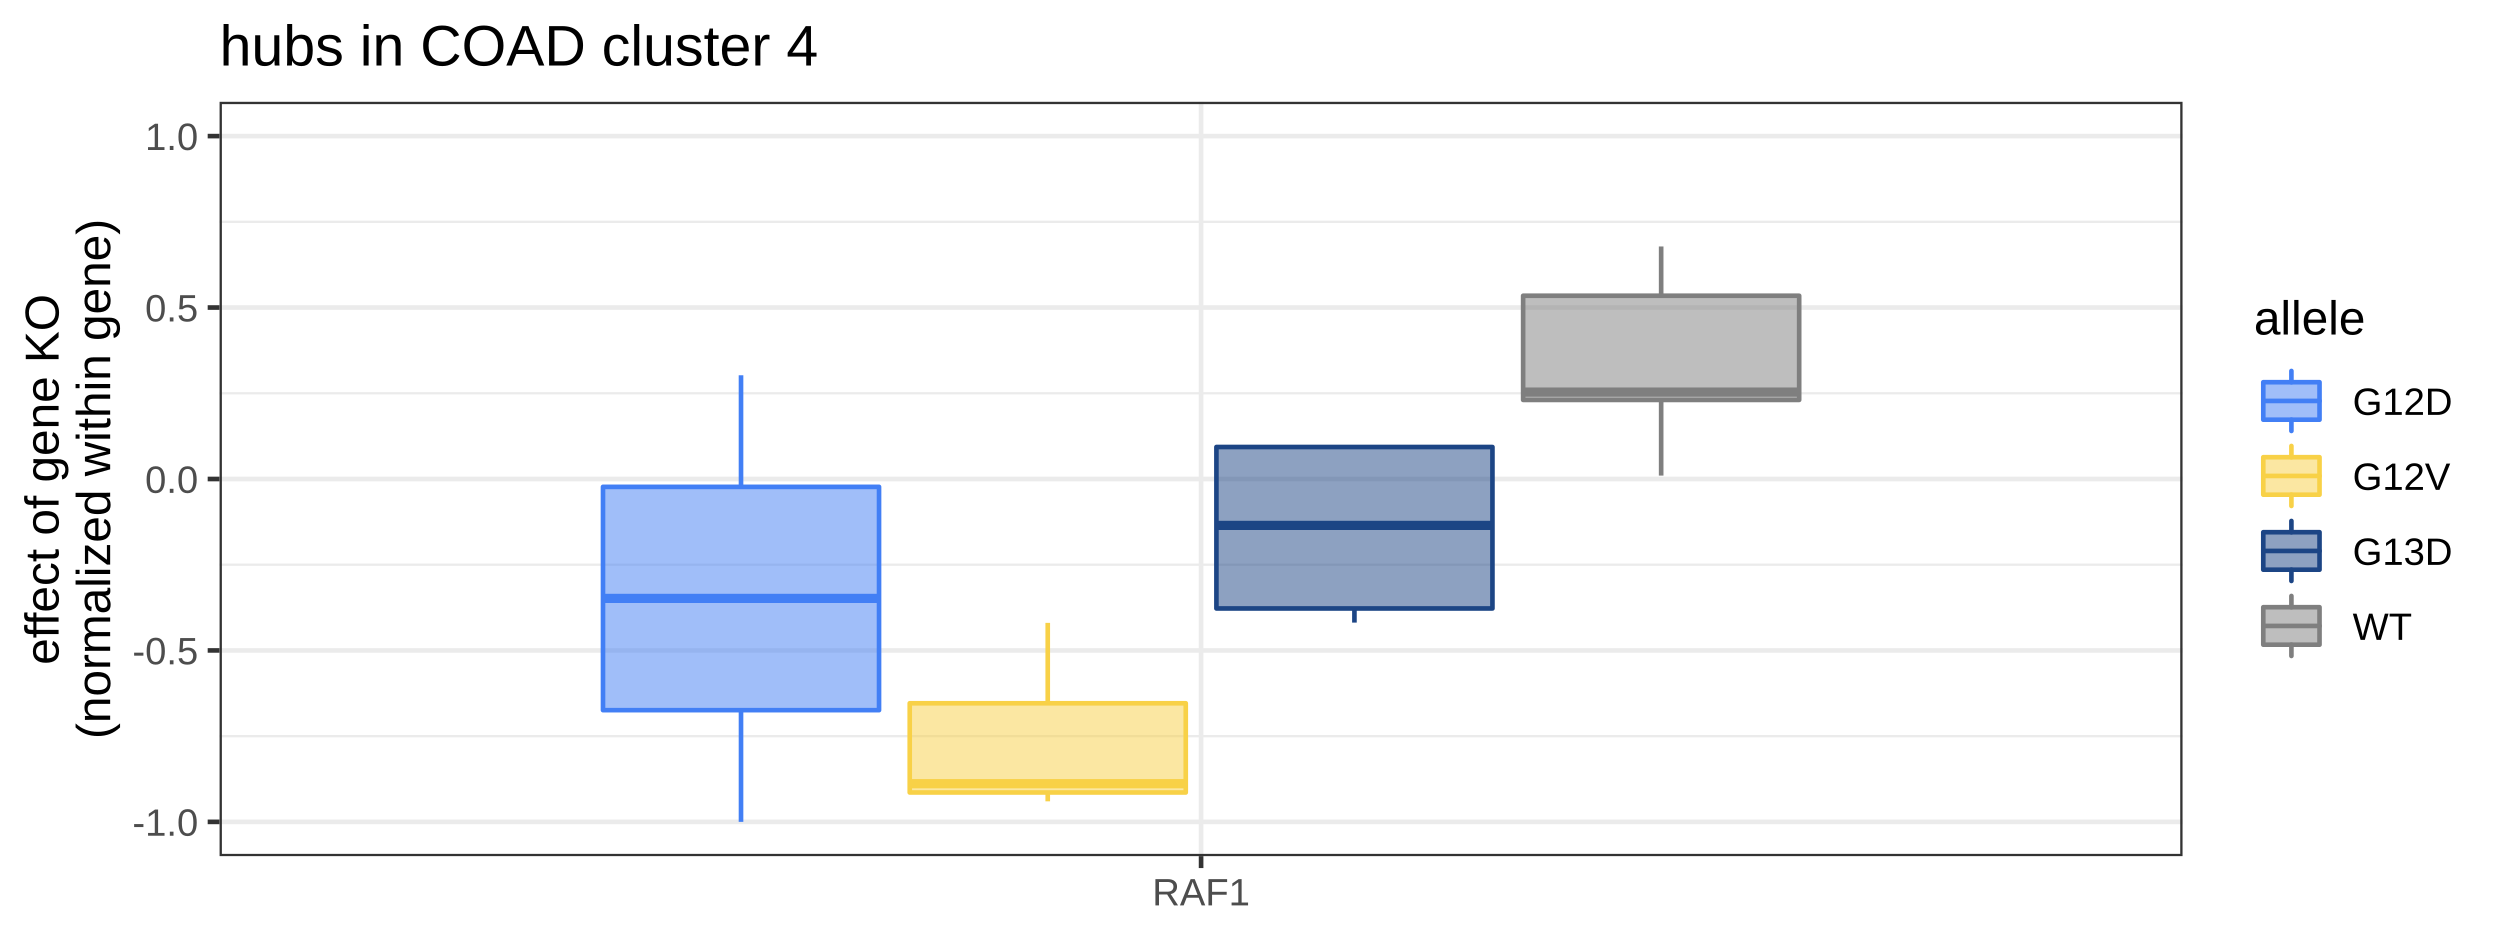
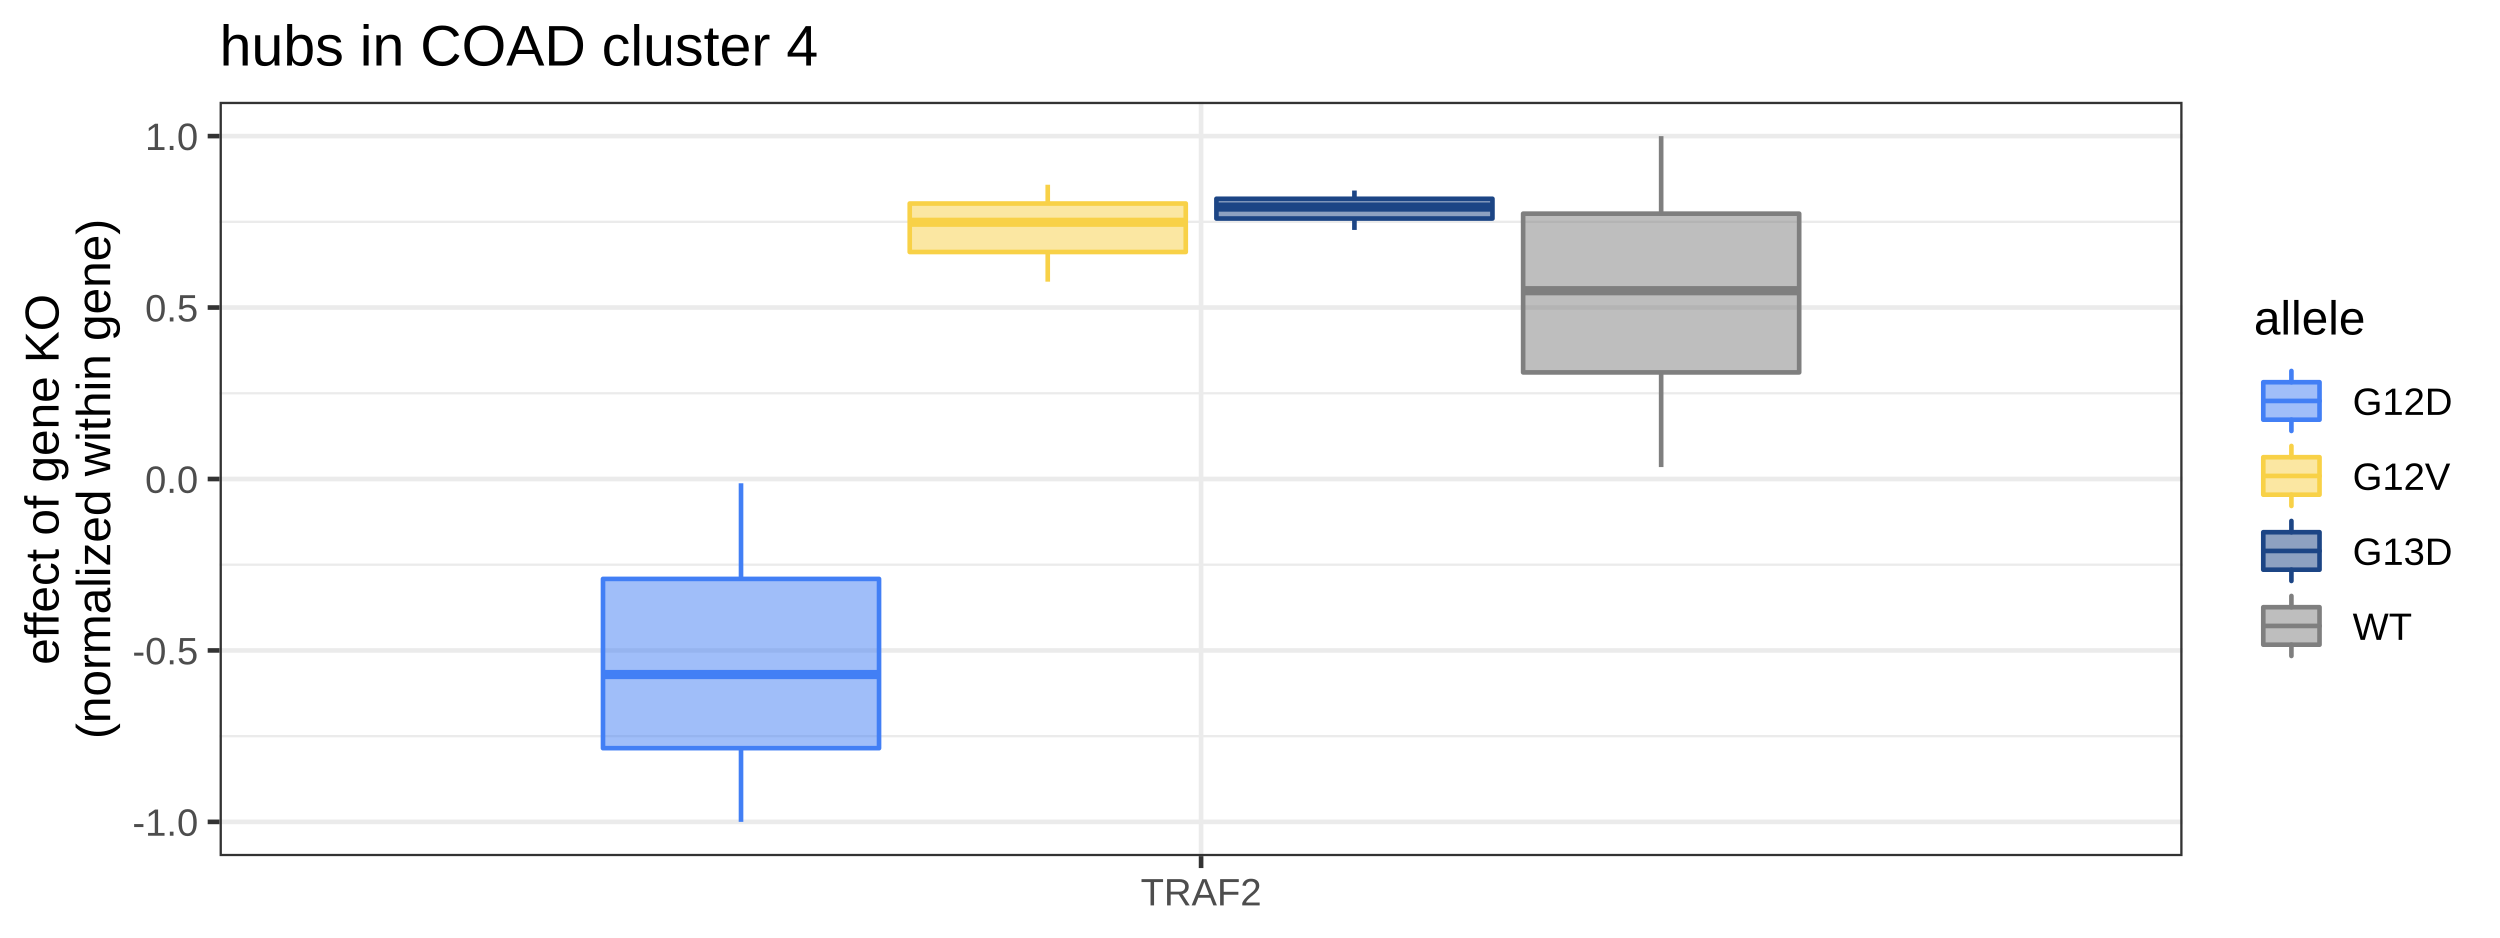
<svg xmlns="http://www.w3.org/2000/svg" viewBox="0 0 576.00 216.00">
  <defs>
    <style type="text/css">
    line, polyline, polygon, path, rect, circle {
      fill: none;
      stroke: #000000;
      stroke-linecap: round;
      stroke-linejoin: round;
      stroke-miterlimit: 10.00;
    }
  </style>
  </defs>
  <rect width="100%" height="100%" style="stroke: none; fill: #FFFFFF;" />
  <rect x="0.00" y="0.00" width="576.00" height="216.00" style="stroke-width: 1.07; stroke: #FFFFFF; fill: #FFFFFF;" />
  <defs>
    <clipPath id="cpNTAuNTl8NTAyLjg3fDE5Ny4yNnwyMy40Ng==">
      <rect x="50.59" y="23.46" width="452.27" height="173.80" />
    </clipPath>
  </defs>
  <rect x="50.59" y="23.46" width="452.27" height="173.80" style="stroke-width: 1.07; stroke: none; fill: #FFFFFF;" clip-path="url(#cpNTAuNTl8NTAyLjg3fDE5Ny4yNnwyMy40Ng==)" />
  <polyline points="50.59,169.61 502.87,169.61 " style="stroke-width: 0.53; stroke: #EBEBEB; stroke-linecap: butt;" clip-path="url(#cpNTAuNTl8NTAyLjg3fDE5Ny4yNnwyMy40Ng==)" />
  <polyline points="50.59,130.11 502.87,130.11 " style="stroke-width: 0.53; stroke: #EBEBEB; stroke-linecap: butt;" clip-path="url(#cpNTAuNTl8NTAyLjg3fDE5Ny4yNnwyMy40Ng==)" />
  <polyline points="50.59,90.61 502.87,90.61 " style="stroke-width: 0.53; stroke: #EBEBEB; stroke-linecap: butt;" clip-path="url(#cpNTAuNTl8NTAyLjg3fDE5Ny4yNnwyMy40Ng==)" />
  <polyline points="50.59,51.11 502.87,51.11 " style="stroke-width: 0.53; stroke: #EBEBEB; stroke-linecap: butt;" clip-path="url(#cpNTAuNTl8NTAyLjg3fDE5Ny4yNnwyMy40Ng==)" />
  <polyline points="50.59,189.36 502.87,189.36 " style="stroke-width: 1.07; stroke: #EBEBEB; stroke-linecap: butt;" clip-path="url(#cpNTAuNTl8NTAyLjg3fDE5Ny4yNnwyMy40Ng==)" />
  <polyline points="50.59,149.86 502.87,149.86 " style="stroke-width: 1.07; stroke: #EBEBEB; stroke-linecap: butt;" clip-path="url(#cpNTAuNTl8NTAyLjg3fDE5Ny4yNnwyMy40Ng==)" />
  <polyline points="50.59,110.36 502.87,110.36 " style="stroke-width: 1.07; stroke: #EBEBEB; stroke-linecap: butt;" clip-path="url(#cpNTAuNTl8NTAyLjg3fDE5Ny4yNnwyMy40Ng==)" />
  <polyline points="50.59,70.86 502.87,70.86 " style="stroke-width: 1.07; stroke: #EBEBEB; stroke-linecap: butt;" clip-path="url(#cpNTAuNTl8NTAyLjg3fDE5Ny4yNnwyMy40Ng==)" />
  <polyline points="50.59,31.36 502.87,31.36 " style="stroke-width: 1.07; stroke: #EBEBEB; stroke-linecap: butt;" clip-path="url(#cpNTAuNTl8NTAyLjg3fDE5Ny4yNnwyMy40Ng==)" />
  <polyline points="276.73,197.26 276.73,23.46 " style="stroke-width: 1.07; stroke: #EBEBEB; stroke-linecap: butt;" clip-path="url(#cpNTAuNTl8NTAyLjg3fDE5Ny4yNnwyMy40Ng==)" />
-   <line x1="170.73" y1="112.17" x2="170.73" y2="86.46" style="stroke-width: 1.07; stroke: #427FF5; stroke-linecap: butt;" clip-path="url(#cpNTAuNTl8NTAyLjg3fDE5Ny4yNnwyMy40Ng==)" />
-   <line x1="170.73" y1="163.62" x2="170.73" y2="189.36" style="stroke-width: 1.07; stroke: #427FF5; stroke-linecap: butt;" clip-path="url(#cpNTAuNTl8NTAyLjg3fDE5Ny4yNnwyMy40Ng==)" />
-   <polygon points="138.93,112.17 138.93,163.62 202.53,163.62 202.53,112.17 138.93,112.17 " style="stroke-width: 1.07; stroke: #427FF5; fill: #427FF5; fill-opacity: 0.50;" clip-path="url(#cpNTAuNTl8NTAyLjg3fDE5Ny4yNnwyMy40Ng==)" />
-   <line x1="138.93" y1="137.87" x2="202.53" y2="137.87" style="stroke-width: 2.13; stroke: #427FF5; stroke-linecap: butt;" clip-path="url(#cpNTAuNTl8NTAyLjg3fDE5Ny4yNnwyMy40Ng==)" />
-   <line x1="241.40" y1="162.03" x2="241.40" y2="143.51" style="stroke-width: 1.07; stroke: #F8D147; stroke-linecap: butt;" clip-path="url(#cpNTAuNTl8NTAyLjg3fDE5Ny4yNnwyMy40Ng==)" />
-   <line x1="241.40" y1="182.59" x2="241.40" y2="184.62" style="stroke-width: 1.07; stroke: #F8D147; stroke-linecap: butt;" clip-path="url(#cpNTAuNTl8NTAyLjg3fDE5Ny4yNnwyMy40Ng==)" />
-   <polygon points="209.60,162.03 209.60,182.59 273.20,182.59 273.20,162.03 209.60,162.03 " style="stroke-width: 1.07; stroke: #F8D147; fill: #F8D147; fill-opacity: 0.50;" clip-path="url(#cpNTAuNTl8NTAyLjg3fDE5Ny4yNnwyMy40Ng==)" />
-   <line x1="209.60" y1="180.56" x2="273.20" y2="180.56" style="stroke-width: 2.13; stroke: #F8D147; stroke-linecap: butt;" clip-path="url(#cpNTAuNTl8NTAyLjg3fDE5Ny4yNnwyMy40Ng==)" />
-   <line x1="312.06" y1="102.99" x2="312.06" y2="102.99" style="stroke-width: 1.07; stroke: #1C4585; stroke-linecap: butt;" clip-path="url(#cpNTAuNTl8NTAyLjg3fDE5Ny4yNnwyMy40Ng==)" />
-   <line x1="312.06" y1="140.19" x2="312.06" y2="143.44" style="stroke-width: 1.07; stroke: #1C4585; stroke-linecap: butt;" clip-path="url(#cpNTAuNTl8NTAyLjg3fDE5Ny4yNnwyMy40Ng==)" />
-   <polygon points="280.26,102.99 280.26,140.19 343.86,140.19 343.86,102.99 280.26,102.99 " style="stroke-width: 1.07; stroke: #1C4585; fill: #1C4585; fill-opacity: 0.50;" clip-path="url(#cpNTAuNTl8NTAyLjg3fDE5Ny4yNnwyMy40Ng==)" />
-   <line x1="280.26" y1="121.05" x2="343.86" y2="121.05" style="stroke-width: 2.13; stroke: #1C4585; stroke-linecap: butt;" clip-path="url(#cpNTAuNTl8NTAyLjg3fDE5Ny4yNnwyMy40Ng==)" />
-   <line x1="382.73" y1="68.14" x2="382.73" y2="56.78" style="stroke-width: 1.07; stroke: #7F7F7F; stroke-linecap: butt;" clip-path="url(#cpNTAuNTl8NTAyLjg3fDE5Ny4yNnwyMy40Ng==)" />
-   <line x1="382.73" y1="92.14" x2="382.73" y2="109.58" style="stroke-width: 1.07; stroke: #7F7F7F; stroke-linecap: butt;" clip-path="url(#cpNTAuNTl8NTAyLjg3fDE5Ny4yNnwyMy40Ng==)" />
-   <polygon points="350.93,68.14 350.93,92.14 414.53,92.14 414.53,68.14 350.93,68.14 " style="stroke-width: 1.07; stroke: #7F7F7F; fill: #7F7F7F; fill-opacity: 0.50;" clip-path="url(#cpNTAuNTl8NTAyLjg3fDE5Ny4yNnwyMy40Ng==)" />
-   <line x1="350.93" y1="90.34" x2="414.53" y2="90.34" style="stroke-width: 2.13; stroke: #7F7F7F; stroke-linecap: butt;" clip-path="url(#cpNTAuNTl8NTAyLjg3fDE5Ny4yNnwyMy40Ng==)" />
+   <line x1="170.73" y1="133.38" x2="170.73" y2="111.35" style="stroke-width: 1.07; stroke: #427FF5; stroke-linecap: butt;" clip-path="url(#cpNTAuNTl8NTAyLjg3fDE5Ny4yNnwyMy40Ng==)" />
+   <line x1="170.73" y1="172.38" x2="170.73" y2="189.36" style="stroke-width: 1.07; stroke: #427FF5; stroke-linecap: butt;" clip-path="url(#cpNTAuNTl8NTAyLjg3fDE5Ny4yNnwyMy40Ng==)" />
+   <polygon points="138.93,133.38 138.93,172.38 202.53,172.38 202.53,133.38 138.93,133.38 " style="stroke-width: 1.07; stroke: #427FF5; fill: #427FF5; fill-opacity: 0.50;" clip-path="url(#cpNTAuNTl8NTAyLjg3fDE5Ny4yNnwyMy40Ng==)" />
+   <line x1="138.93" y1="155.41" x2="202.53" y2="155.41" style="stroke-width: 2.13; stroke: #427FF5; stroke-linecap: butt;" clip-path="url(#cpNTAuNTl8NTAyLjg3fDE5Ny4yNnwyMy40Ng==)" />
+   <line x1="241.40" y1="46.89" x2="241.40" y2="42.56" style="stroke-width: 1.07; stroke: #F8D147; stroke-linecap: butt;" clip-path="url(#cpNTAuNTl8NTAyLjg3fDE5Ny4yNnwyMy40Ng==)" />
+   <line x1="241.40" y1="58.06" x2="241.40" y2="64.90" style="stroke-width: 1.07; stroke: #F8D147; stroke-linecap: butt;" clip-path="url(#cpNTAuNTl8NTAyLjg3fDE5Ny4yNnwyMy40Ng==)" />
+   <polygon points="209.60,46.89 209.60,58.06 273.20,58.06 273.20,46.89 209.60,46.89 " style="stroke-width: 1.07; stroke: #F8D147; fill: #F8D147; fill-opacity: 0.50;" clip-path="url(#cpNTAuNTl8NTAyLjg3fDE5Ny4yNnwyMy40Ng==)" />
+   <line x1="209.60" y1="51.21" x2="273.20" y2="51.21" style="stroke-width: 2.13; stroke: #F8D147; stroke-linecap: butt;" clip-path="url(#cpNTAuNTl8NTAyLjg3fDE5Ny4yNnwyMy40Ng==)" />
+   <line x1="312.06" y1="45.80" x2="312.06" y2="43.90" style="stroke-width: 1.07; stroke: #1C4585; stroke-linecap: butt;" clip-path="url(#cpNTAuNTl8NTAyLjg3fDE5Ny4yNnwyMy40Ng==)" />
+   <line x1="312.06" y1="50.35" x2="312.06" y2="52.98" style="stroke-width: 1.07; stroke: #1C4585; stroke-linecap: butt;" clip-path="url(#cpNTAuNTl8NTAyLjg3fDE5Ny4yNnwyMy40Ng==)" />
+   <polygon points="280.26,45.80 280.26,50.35 343.86,50.35 343.86,45.80 280.26,45.80 " style="stroke-width: 1.07; stroke: #1C4585; fill: #1C4585; fill-opacity: 0.50;" clip-path="url(#cpNTAuNTl8NTAyLjg3fDE5Ny4yNnwyMy40Ng==)" />
+   <line x1="280.26" y1="47.71" x2="343.86" y2="47.71" style="stroke-width: 2.13; stroke: #1C4585; stroke-linecap: butt;" clip-path="url(#cpNTAuNTl8NTAyLjg3fDE5Ny4yNnwyMy40Ng==)" />
+   <line x1="382.73" y1="49.23" x2="382.73" y2="31.36" style="stroke-width: 1.07; stroke: #7F7F7F; stroke-linecap: butt;" clip-path="url(#cpNTAuNTl8NTAyLjg3fDE5Ny4yNnwyMy40Ng==)" />
+   <line x1="382.73" y1="85.80" x2="382.73" y2="107.61" style="stroke-width: 1.07; stroke: #7F7F7F; stroke-linecap: butt;" clip-path="url(#cpNTAuNTl8NTAyLjg3fDE5Ny4yNnwyMy40Ng==)" />
+   <polygon points="350.93,49.23 350.93,85.80 414.53,85.80 414.53,49.23 350.93,49.23 " style="stroke-width: 1.07; stroke: #7F7F7F; fill: #7F7F7F; fill-opacity: 0.50;" clip-path="url(#cpNTAuNTl8NTAyLjg3fDE5Ny4yNnwyMy40Ng==)" />
+   <line x1="350.93" y1="66.98" x2="414.53" y2="66.98" style="stroke-width: 2.13; stroke: #7F7F7F; stroke-linecap: butt;" clip-path="url(#cpNTAuNTl8NTAyLjg3fDE5Ny4yNnwyMy40Ng==)" />
  <rect x="50.59" y="23.46" width="452.27" height="173.80" style="stroke-width: 1.07; stroke: #333333;" clip-path="url(#cpNTAuNTl8NTAyLjg3fDE5Ny4yNnwyMy40Ng==)" />
  <defs>
    <clipPath id="cpMC4wMHw1NzYuMDB8MjE2LjAwfDAuMDA=">
      <rect x="0.00" y="0.00" width="576.00" height="216.00" />
    </clipPath>
  </defs>
  <g clip-path="url(#cpMC4wMHw1NzYuMDB8MjE2LjAwfDAuMDA=)">
    <text x="30.51" y="192.56" style="font-size: 8.80px; fill: #4D4D4D; font-family: Arial;" textLength="15.16px" lengthAdjust="spacingAndGlyphs">-1.0</text>
  </g>
  <g clip-path="url(#cpMC4wMHw1NzYuMDB8MjE2LjAwfDAuMDA=)">
    <text x="30.51" y="153.06" style="font-size: 8.80px; fill: #4D4D4D; font-family: Arial;" textLength="15.16px" lengthAdjust="spacingAndGlyphs">-0.5</text>
  </g>
  <g clip-path="url(#cpMC4wMHw1NzYuMDB8MjE2LjAwfDAuMDA=)">
    <text x="33.43" y="113.56" style="font-size: 8.80px; fill: #4D4D4D; font-family: Arial;" textLength="12.23px" lengthAdjust="spacingAndGlyphs">0.0</text>
  </g>
  <g clip-path="url(#cpMC4wMHw1NzYuMDB8MjE2LjAwfDAuMDA=)">
    <text x="33.43" y="74.06" style="font-size: 8.80px; fill: #4D4D4D; font-family: Arial;" textLength="12.23px" lengthAdjust="spacingAndGlyphs">0.5</text>
  </g>
  <g clip-path="url(#cpMC4wMHw1NzYuMDB8MjE2LjAwfDAuMDA=)">
    <text x="33.43" y="34.56" style="font-size: 8.80px; fill: #4D4D4D; font-family: Arial;" textLength="12.23px" lengthAdjust="spacingAndGlyphs">1.0</text>
  </g>
  <polyline points="47.85,189.36 50.59,189.36 " style="stroke-width: 1.07; stroke: #333333; stroke-linecap: butt;" clip-path="url(#cpMC4wMHw1NzYuMDB8MjE2LjAwfDAuMDA=)" />
  <polyline points="47.85,149.86 50.59,149.86 " style="stroke-width: 1.07; stroke: #333333; stroke-linecap: butt;" clip-path="url(#cpMC4wMHw1NzYuMDB8MjE2LjAwfDAuMDA=)" />
  <polyline points="47.85,110.36 50.59,110.36 " style="stroke-width: 1.07; stroke: #333333; stroke-linecap: butt;" clip-path="url(#cpMC4wMHw1NzYuMDB8MjE2LjAwfDAuMDA=)" />
  <polyline points="47.85,70.86 50.59,70.86 " style="stroke-width: 1.07; stroke: #333333; stroke-linecap: butt;" clip-path="url(#cpMC4wMHw1NzYuMDB8MjE2LjAwfDAuMDA=)" />
  <polyline points="47.85,31.36 50.59,31.36 " style="stroke-width: 1.07; stroke: #333333; stroke-linecap: butt;" clip-path="url(#cpMC4wMHw1NzYuMDB8MjE2LjAwfDAuMDA=)" />
  <polyline points="276.73,200.00 276.73,197.26 " style="stroke-width: 1.07; stroke: #333333; stroke-linecap: butt;" clip-path="url(#cpMC4wMHw1NzYuMDB8MjE2LjAwfDAuMDA=)" />
  <g clip-path="url(#cpMC4wMHw1NzYuMDB8MjE2LjAwfDAuMDA=)">
-     <text x="265.49" y="208.60" style="font-size: 8.80px; fill: #4D4D4D; font-family: Arial;" textLength="22.48px" lengthAdjust="spacingAndGlyphs">RAF1</text>
+     <text x="262.80" y="208.60" style="font-size: 8.80px; fill: #4D4D4D; font-family: Arial;" textLength="27.86px" lengthAdjust="spacingAndGlyphs">TRAF2</text>
  </g>
  <g clip-path="url(#cpMC4wMHw1NzYuMDB8MjE2LjAwfDAuMDA=)">
    <text transform="translate(13.50,153.17) rotate(-90)" style="font-size: 11.00px; font-family: Arial;" textLength="85.61px" lengthAdjust="spacingAndGlyphs">effect of gene KO</text>
  </g>
  <g clip-path="url(#cpMC4wMHw1NzYuMDB8MjE2LjAwfDAuMDA=)">
    <text transform="translate(25.38,170.27) rotate(-90)" style="font-size: 11.00px; font-family: Arial;" textLength="119.81px" lengthAdjust="spacingAndGlyphs">(normalized within gene)</text>
  </g>
  <rect x="513.82" y="62.38" width="56.70" height="95.96" style="stroke-width: 1.07; stroke: none; fill: #FFFFFF;" clip-path="url(#cpMC4wMHw1NzYuMDB8MjE2LjAwfDAuMDA=)" />
  <g clip-path="url(#cpMC4wMHw1NzYuMDB8MjE2LjAwfDAuMDA=)">
    <text x="519.30" y="77.07" style="font-size: 11.00px; font-family: Arial;" textLength="25.67px" lengthAdjust="spacingAndGlyphs">allele</text>
  </g>
  <rect x="519.30" y="83.74" width="17.28" height="17.28" style="stroke-width: 1.07; stroke: none; fill: #FFFFFF;" clip-path="url(#cpMC4wMHw1NzYuMDB8MjE2LjAwfDAuMDA=)" />
  <polyline points="527.94,99.29 527.94,96.70 " style="stroke-width: 1.07; stroke: #427FF5;" clip-path="url(#cpMC4wMHw1NzYuMDB8MjE2LjAwfDAuMDA=)" />
  <polyline points="527.94,88.06 527.94,85.47 " style="stroke-width: 1.07; stroke: #427FF5;" clip-path="url(#cpMC4wMHw1NzYuMDB8MjE2LjAwfDAuMDA=)" />
  <rect x="521.46" y="88.06" width="12.96" height="8.64" style="stroke-width: 1.07; stroke: #427FF5; fill: #427FF5; fill-opacity: 0.50;" clip-path="url(#cpMC4wMHw1NzYuMDB8MjE2LjAwfDAuMDA=)" />
  <polyline points="521.46,92.38 534.42,92.38 " style="stroke-width: 1.07; stroke: #427FF5;" clip-path="url(#cpMC4wMHw1NzYuMDB8MjE2LjAwfDAuMDA=)" />
  <rect x="519.30" y="101.02" width="17.28" height="17.28" style="stroke-width: 1.07; stroke: none; fill: #FFFFFF;" clip-path="url(#cpMC4wMHw1NzYuMDB8MjE2LjAwfDAuMDA=)" />
  <polyline points="527.94,116.57 527.94,113.98 " style="stroke-width: 1.07; stroke: #F8D147;" clip-path="url(#cpMC4wMHw1NzYuMDB8MjE2LjAwfDAuMDA=)" />
  <polyline points="527.94,105.34 527.94,102.75 " style="stroke-width: 1.07; stroke: #F8D147;" clip-path="url(#cpMC4wMHw1NzYuMDB8MjE2LjAwfDAuMDA=)" />
  <rect x="521.46" y="105.34" width="12.96" height="8.64" style="stroke-width: 1.07; stroke: #F8D147; fill: #F8D147; fill-opacity: 0.50;" clip-path="url(#cpMC4wMHw1NzYuMDB8MjE2LjAwfDAuMDA=)" />
  <polyline points="521.46,109.66 534.42,109.66 " style="stroke-width: 1.07; stroke: #F8D147;" clip-path="url(#cpMC4wMHw1NzYuMDB8MjE2LjAwfDAuMDA=)" />
  <rect x="519.30" y="118.30" width="17.28" height="17.28" style="stroke-width: 1.07; stroke: none; fill: #FFFFFF;" clip-path="url(#cpMC4wMHw1NzYuMDB8MjE2LjAwfDAuMDA=)" />
  <polyline points="527.94,133.85 527.94,131.26 " style="stroke-width: 1.07; stroke: #1C4585;" clip-path="url(#cpMC4wMHw1NzYuMDB8MjE2LjAwfDAuMDA=)" />
  <polyline points="527.94,122.62 527.94,120.03 " style="stroke-width: 1.07; stroke: #1C4585;" clip-path="url(#cpMC4wMHw1NzYuMDB8MjE2LjAwfDAuMDA=)" />
  <rect x="521.46" y="122.62" width="12.96" height="8.64" style="stroke-width: 1.07; stroke: #1C4585; fill: #1C4585; fill-opacity: 0.50;" clip-path="url(#cpMC4wMHw1NzYuMDB8MjE2LjAwfDAuMDA=)" />
  <polyline points="521.46,126.94 534.42,126.94 " style="stroke-width: 1.07; stroke: #1C4585;" clip-path="url(#cpMC4wMHw1NzYuMDB8MjE2LjAwfDAuMDA=)" />
  <rect x="519.30" y="135.58" width="17.28" height="17.28" style="stroke-width: 1.07; stroke: none; fill: #FFFFFF;" clip-path="url(#cpMC4wMHw1NzYuMDB8MjE2LjAwfDAuMDA=)" />
  <polyline points="527.94,151.13 527.94,148.54 " style="stroke-width: 1.07; stroke: #7F7F7F;" clip-path="url(#cpMC4wMHw1NzYuMDB8MjE2LjAwfDAuMDA=)" />
  <polyline points="527.94,139.90 527.94,137.31 " style="stroke-width: 1.07; stroke: #7F7F7F;" clip-path="url(#cpMC4wMHw1NzYuMDB8MjE2LjAwfDAuMDA=)" />
  <rect x="521.46" y="139.90" width="12.96" height="8.64" style="stroke-width: 1.07; stroke: #7F7F7F; fill: #7F7F7F; fill-opacity: 0.50;" clip-path="url(#cpMC4wMHw1NzYuMDB8MjE2LjAwfDAuMDA=)" />
  <polyline points="521.46,144.22 534.42,144.22 " style="stroke-width: 1.07; stroke: #7F7F7F;" clip-path="url(#cpMC4wMHw1NzYuMDB8MjE2LjAwfDAuMDA=)" />
  <g clip-path="url(#cpMC4wMHw1NzYuMDB8MjE2LjAwfDAuMDA=)">
    <text x="542.06" y="95.59" style="font-size: 8.80px; font-family: Arial;" textLength="22.98px" lengthAdjust="spacingAndGlyphs">G12D</text>
  </g>
  <g clip-path="url(#cpMC4wMHw1NzYuMDB8MjE2LjAwfDAuMDA=)">
    <text x="542.06" y="112.87" style="font-size: 8.80px; font-family: Arial;" textLength="22.49px" lengthAdjust="spacingAndGlyphs">G12V</text>
  </g>
  <g clip-path="url(#cpMC4wMHw1NzYuMDB8MjE2LjAwfDAuMDA=)">
    <text x="542.06" y="130.15" style="font-size: 8.80px; font-family: Arial;" textLength="22.98px" lengthAdjust="spacingAndGlyphs">G13D</text>
  </g>
  <g clip-path="url(#cpMC4wMHw1NzYuMDB8MjE2LjAwfDAuMDA=)">
    <text x="542.06" y="147.43" style="font-size: 8.80px; font-family: Arial;" textLength="13.68px" lengthAdjust="spacingAndGlyphs">WT</text>
  </g>
  <g clip-path="url(#cpMC4wMHw1NzYuMDB8MjE2LjAwfDAuMDA=)">
    <text x="50.59" y="15.10" style="font-size: 13.20px; font-family: Arial;" textLength="137.95px" lengthAdjust="spacingAndGlyphs">hubs in COAD cluster 4</text>
  </g>
</svg>
